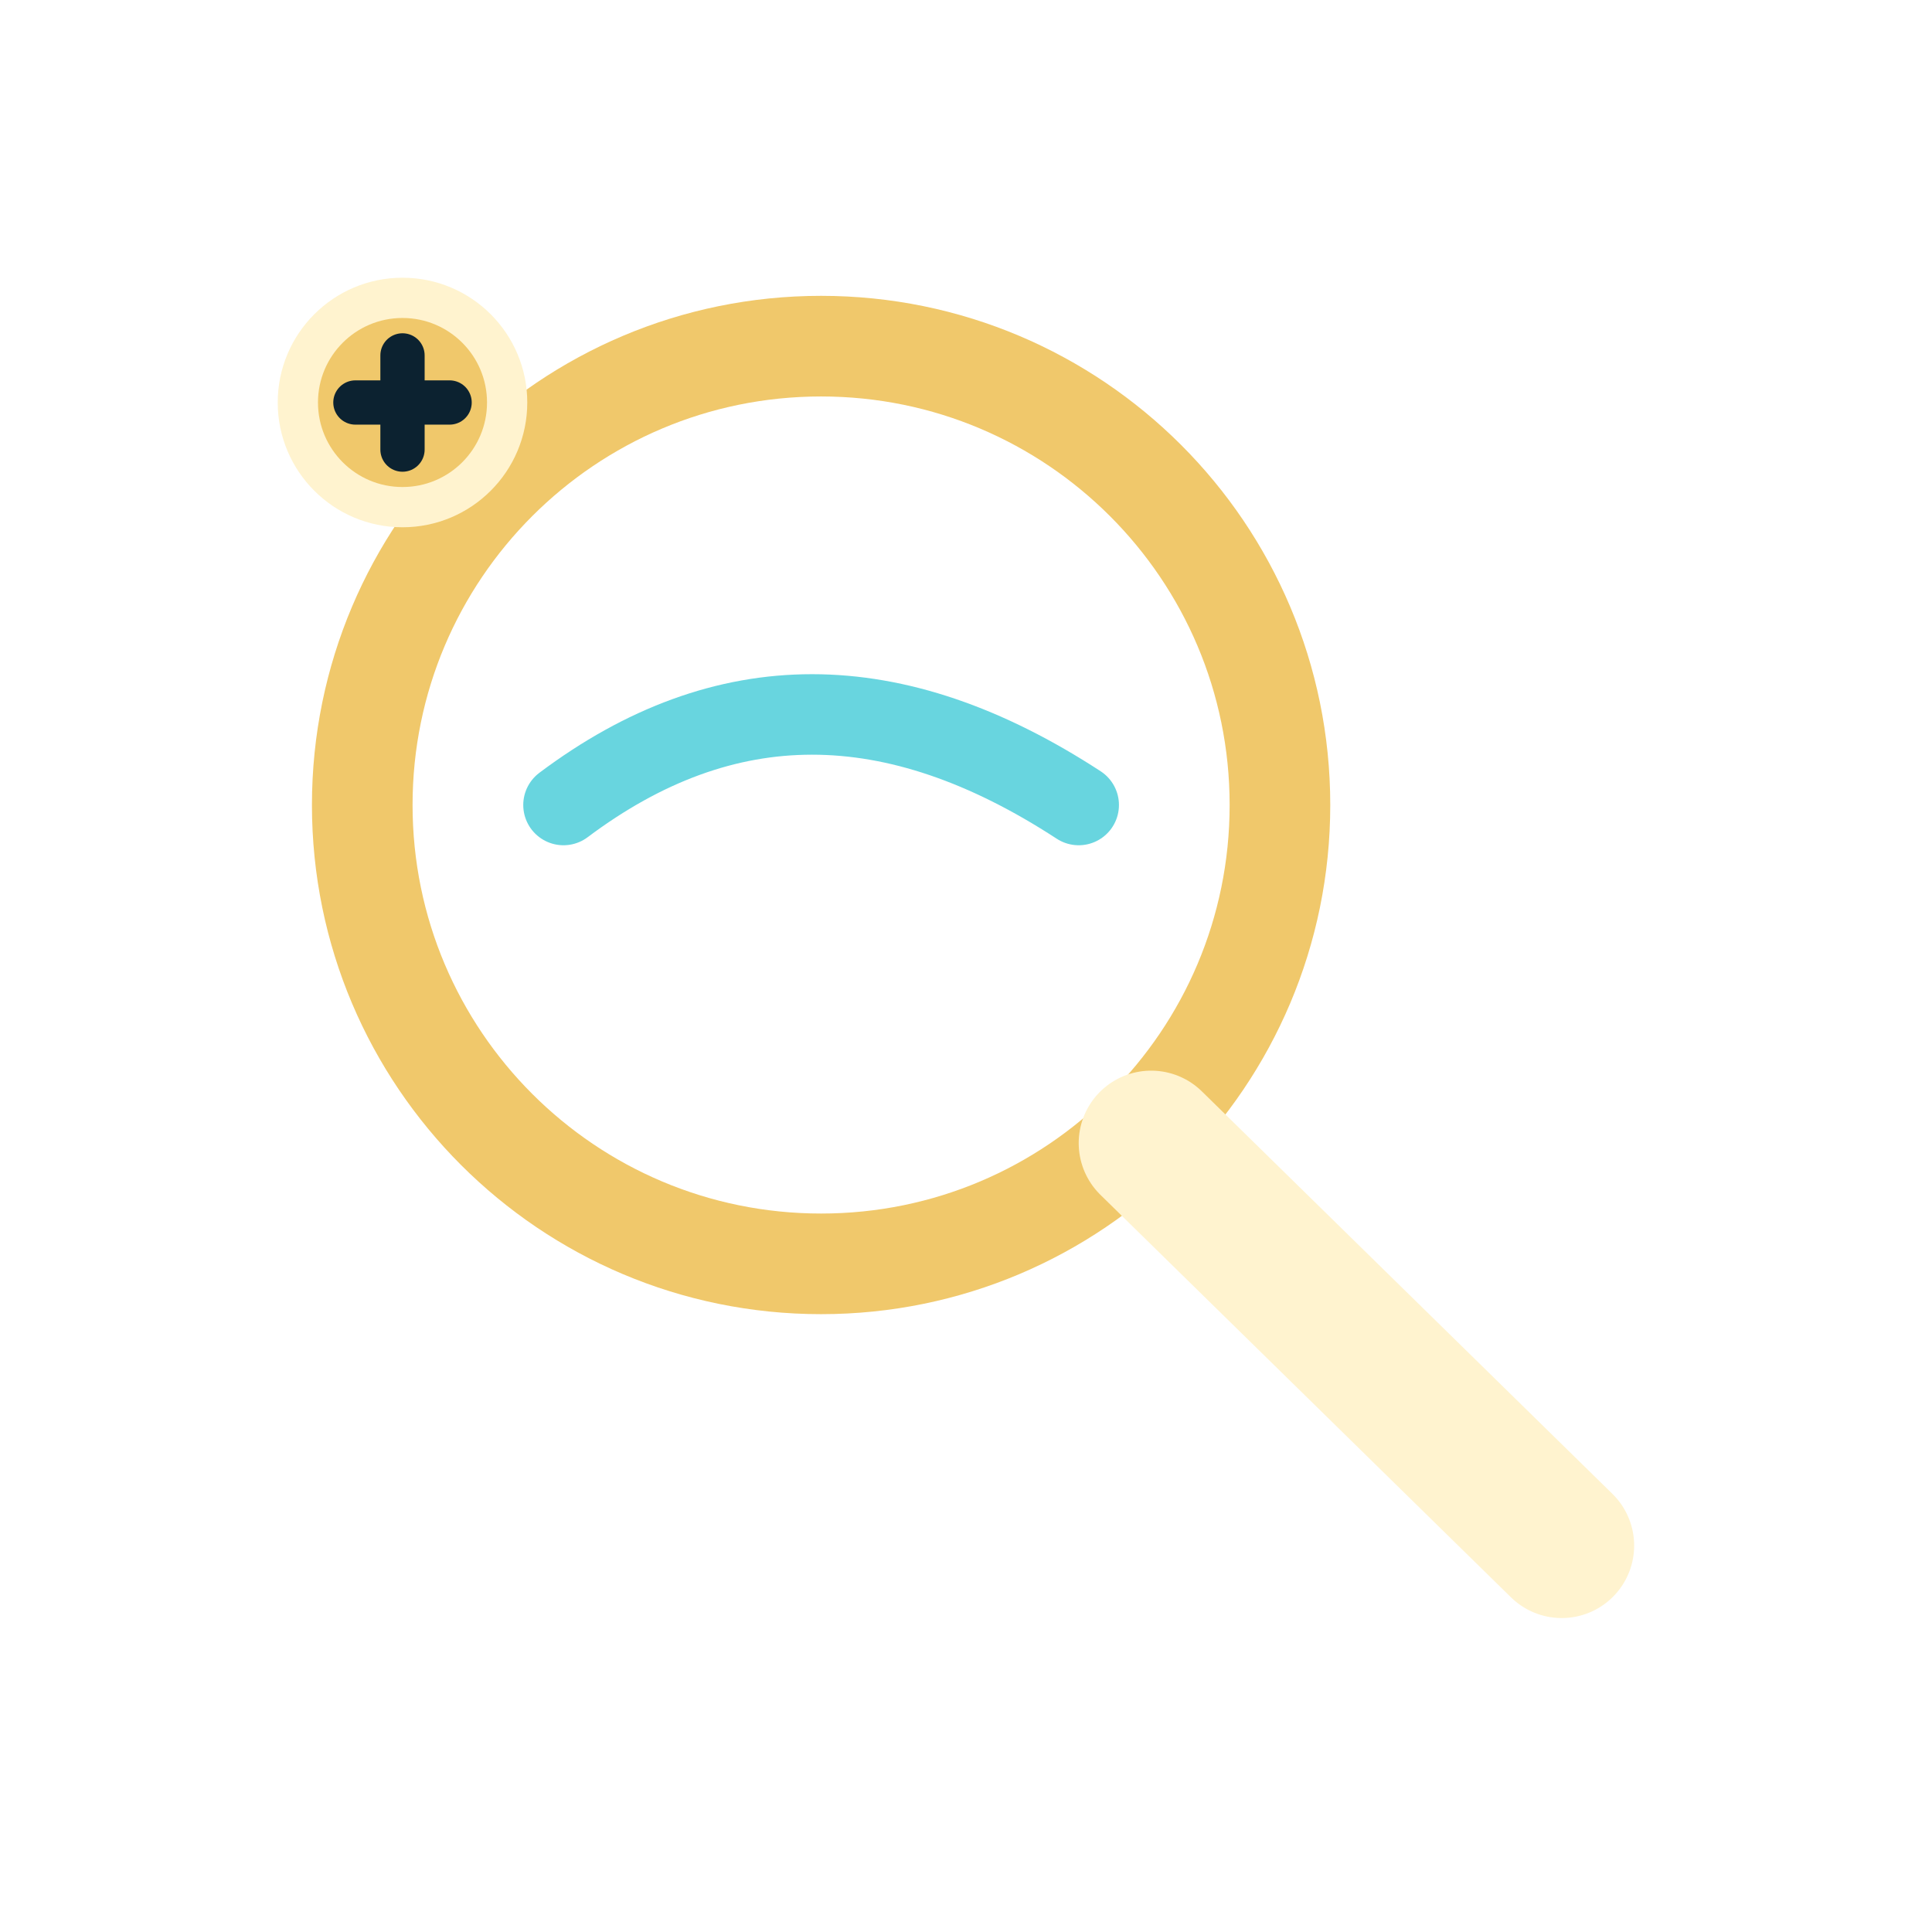
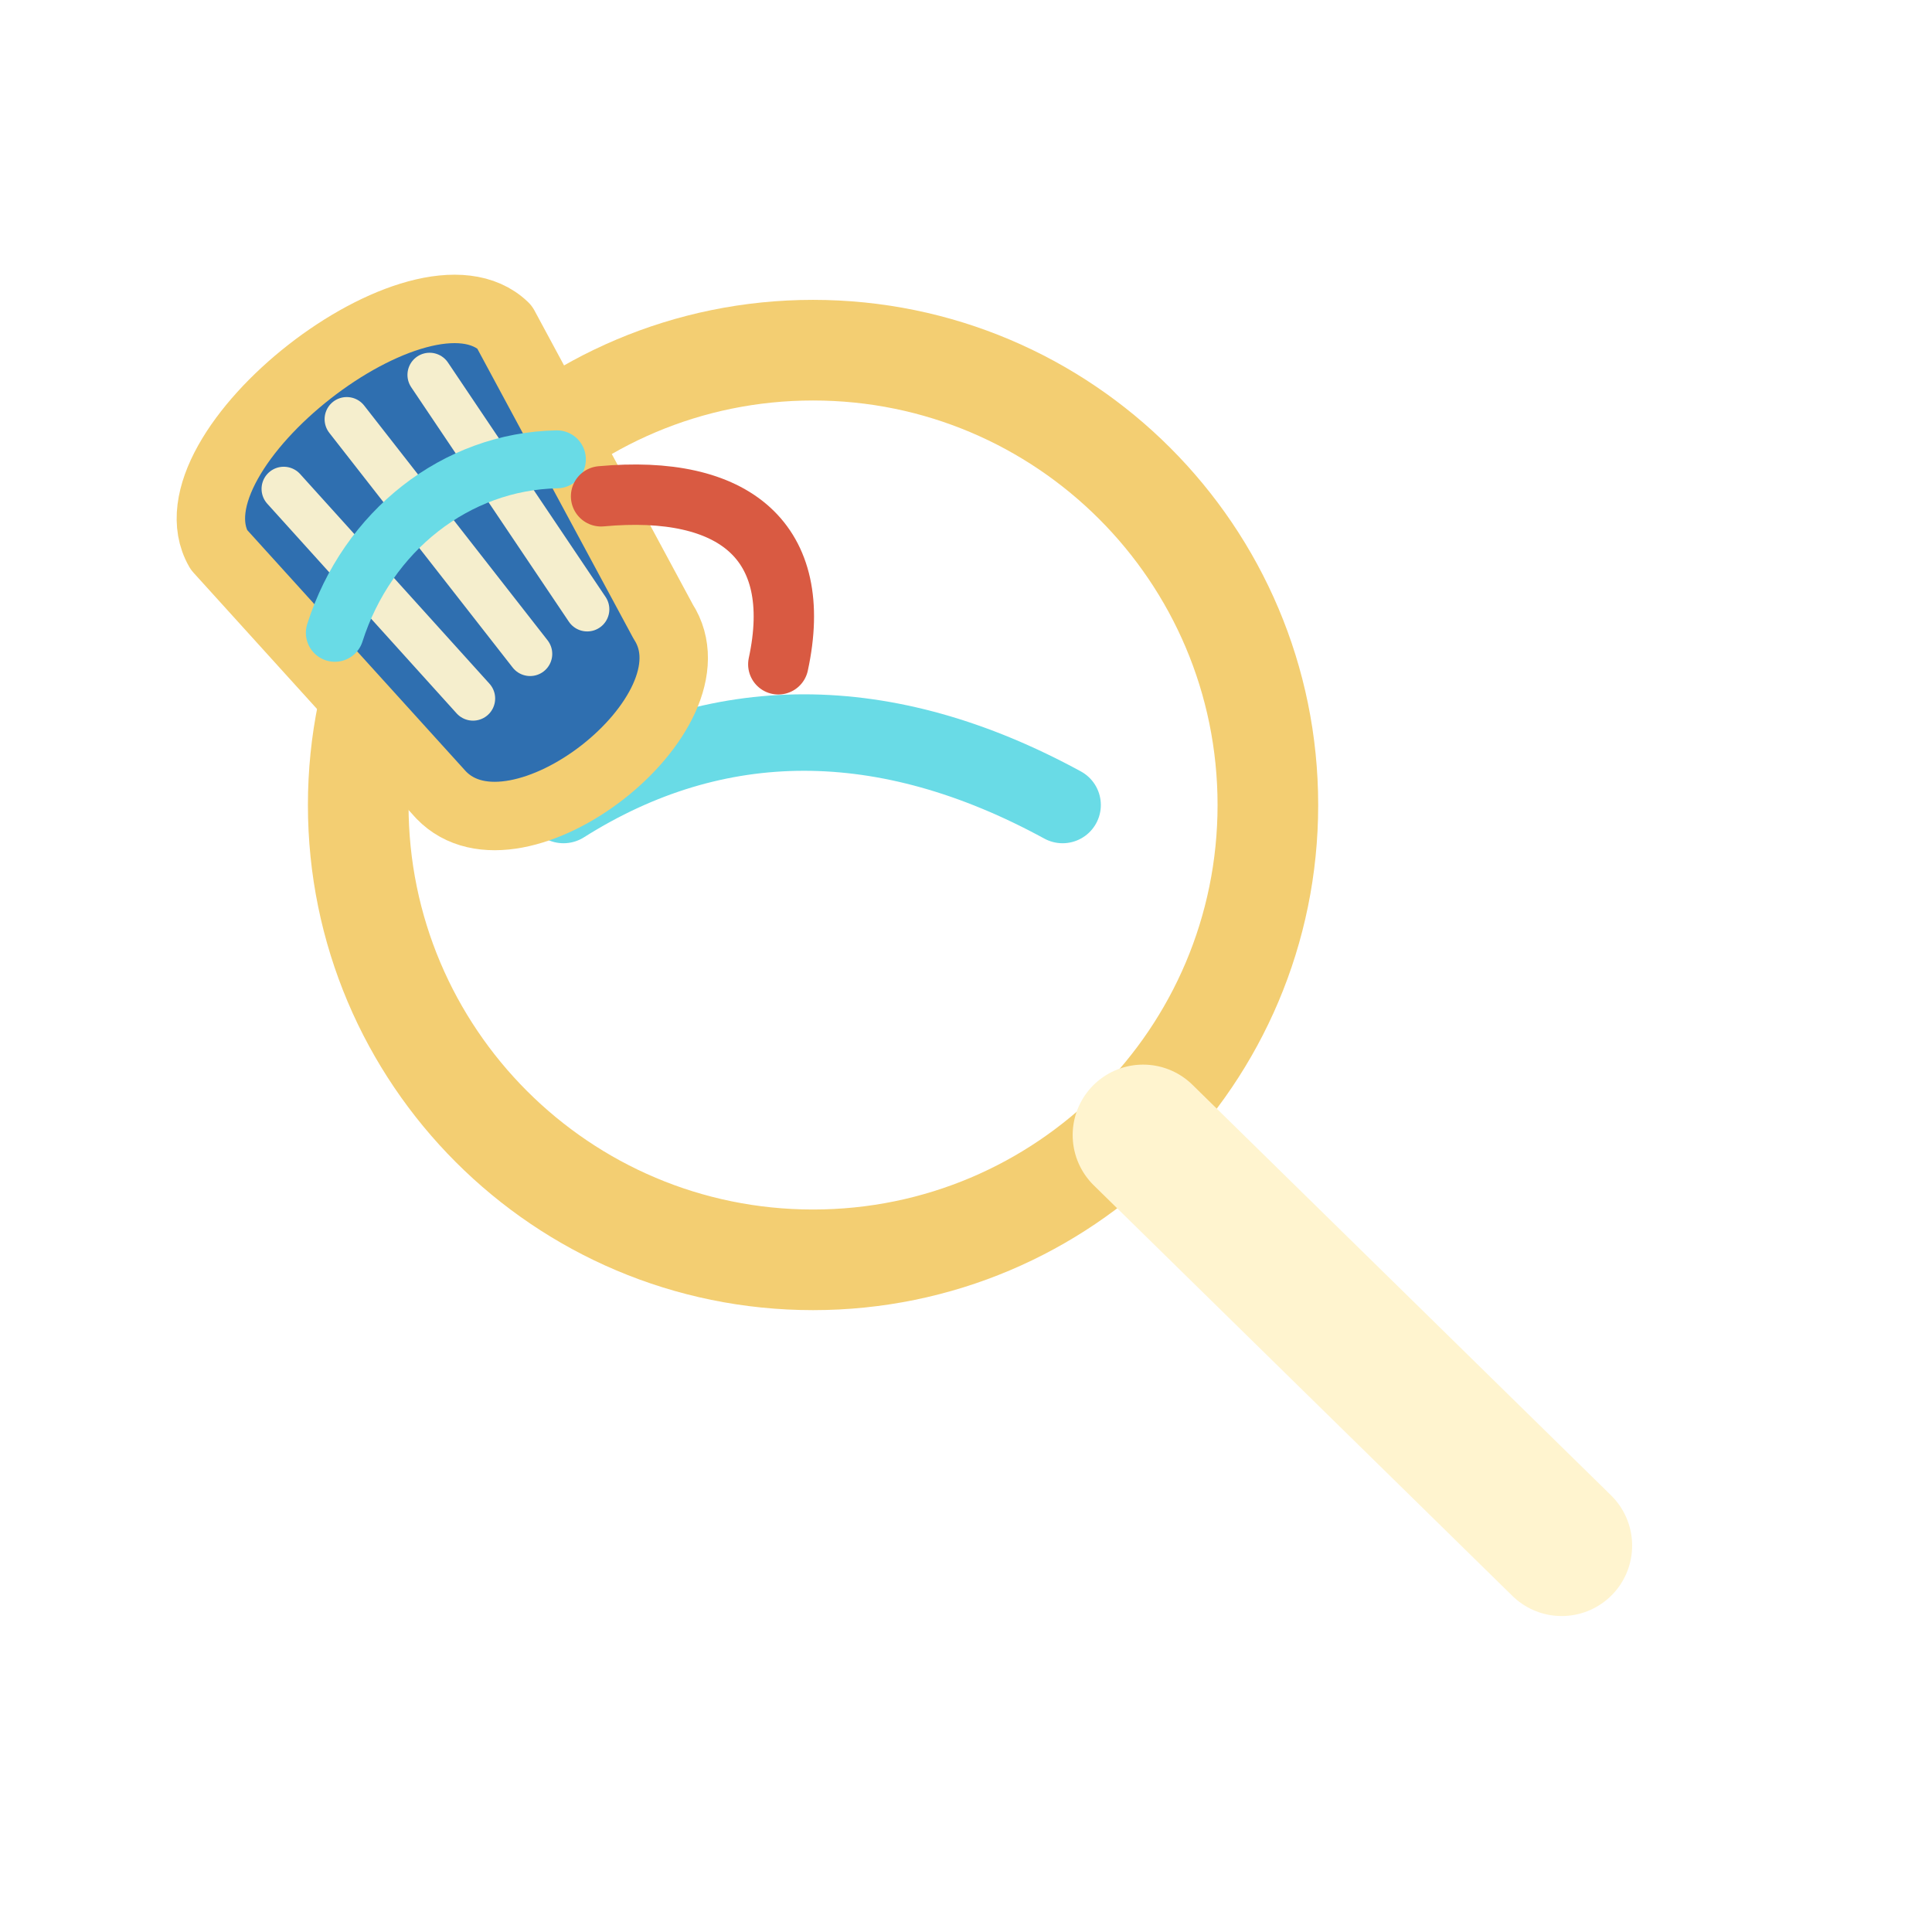
<svg xmlns="http://www.w3.org/2000/svg" class="dream-suisui-svg" viewBox="0 0 24 24" aria-hidden="true" focusable="false">
-   <circle cx="10.2" cy="10" r="5.7" fill="none" stroke="#f0c86b" stroke-width="1.25" />
-   <path d="M7 10c2-1.5 4.1-1.5 6.4 0" fill="none" stroke="#68d5df" stroke-width="1" stroke-linecap="round" />
-   <path d="m14.3 14.2 5.1 5" stroke="#fff3cf" stroke-width="1.8" stroke-linecap="round" />
-   <circle cx="5" cy="5" r="1.3" fill="#f0c86b" stroke="#fff3cf" stroke-width=".5" />
-   <path d="M4.415 5h1.17M5 4.415v1.17" stroke="#0c2230" stroke-width=".55" stroke-linecap="round" />
+   <circle cx="10.1" cy="10" r="5.65" fill="none" stroke="#f3ce72" stroke-width="1.25" />
+   <path d="M7 10c1.9-1.2 4-1.2 6.2 0" fill="none" stroke="#69dbe6" stroke-width=".95" stroke-linecap="round" />
+   <path d="m14.2 14.1 5.2 5.1" stroke="#fff4cf" stroke-width="1.75" stroke-linecap="round" />
+   <g transform="rotate(-38 5.2 6.35)">
+     <path d="M2.95 5.2c.2-1.4 4.3-1.4 4.5 0l-.7 4.1c-.12 1.35-3.36 1.35-3.5 0l-.3-4.1Z" fill="#2f6fb0" stroke="#f3ce72" stroke-width=".85" stroke-linejoin="round" />
+     <path d="M4.05 5.1l.25 3.5M5.2 4.9v3.7M6.35 5.1l-.25 3.5" stroke="#fff4cf" stroke-width=".55" stroke-linecap="round" opacity=".95" />
+     <path d="M3.45 6.9c1.1-.75 2.5-.75 3.5 0" fill="none" stroke="#69dbe6" stroke-width=".72" stroke-linecap="round" />
+     <path d="M7.1 7.6c1.4.9 1.65 2 .45 3" fill="none" stroke="#d95a42" stroke-width=".75" stroke-linecap="round" />
+   </g>
</svg>
